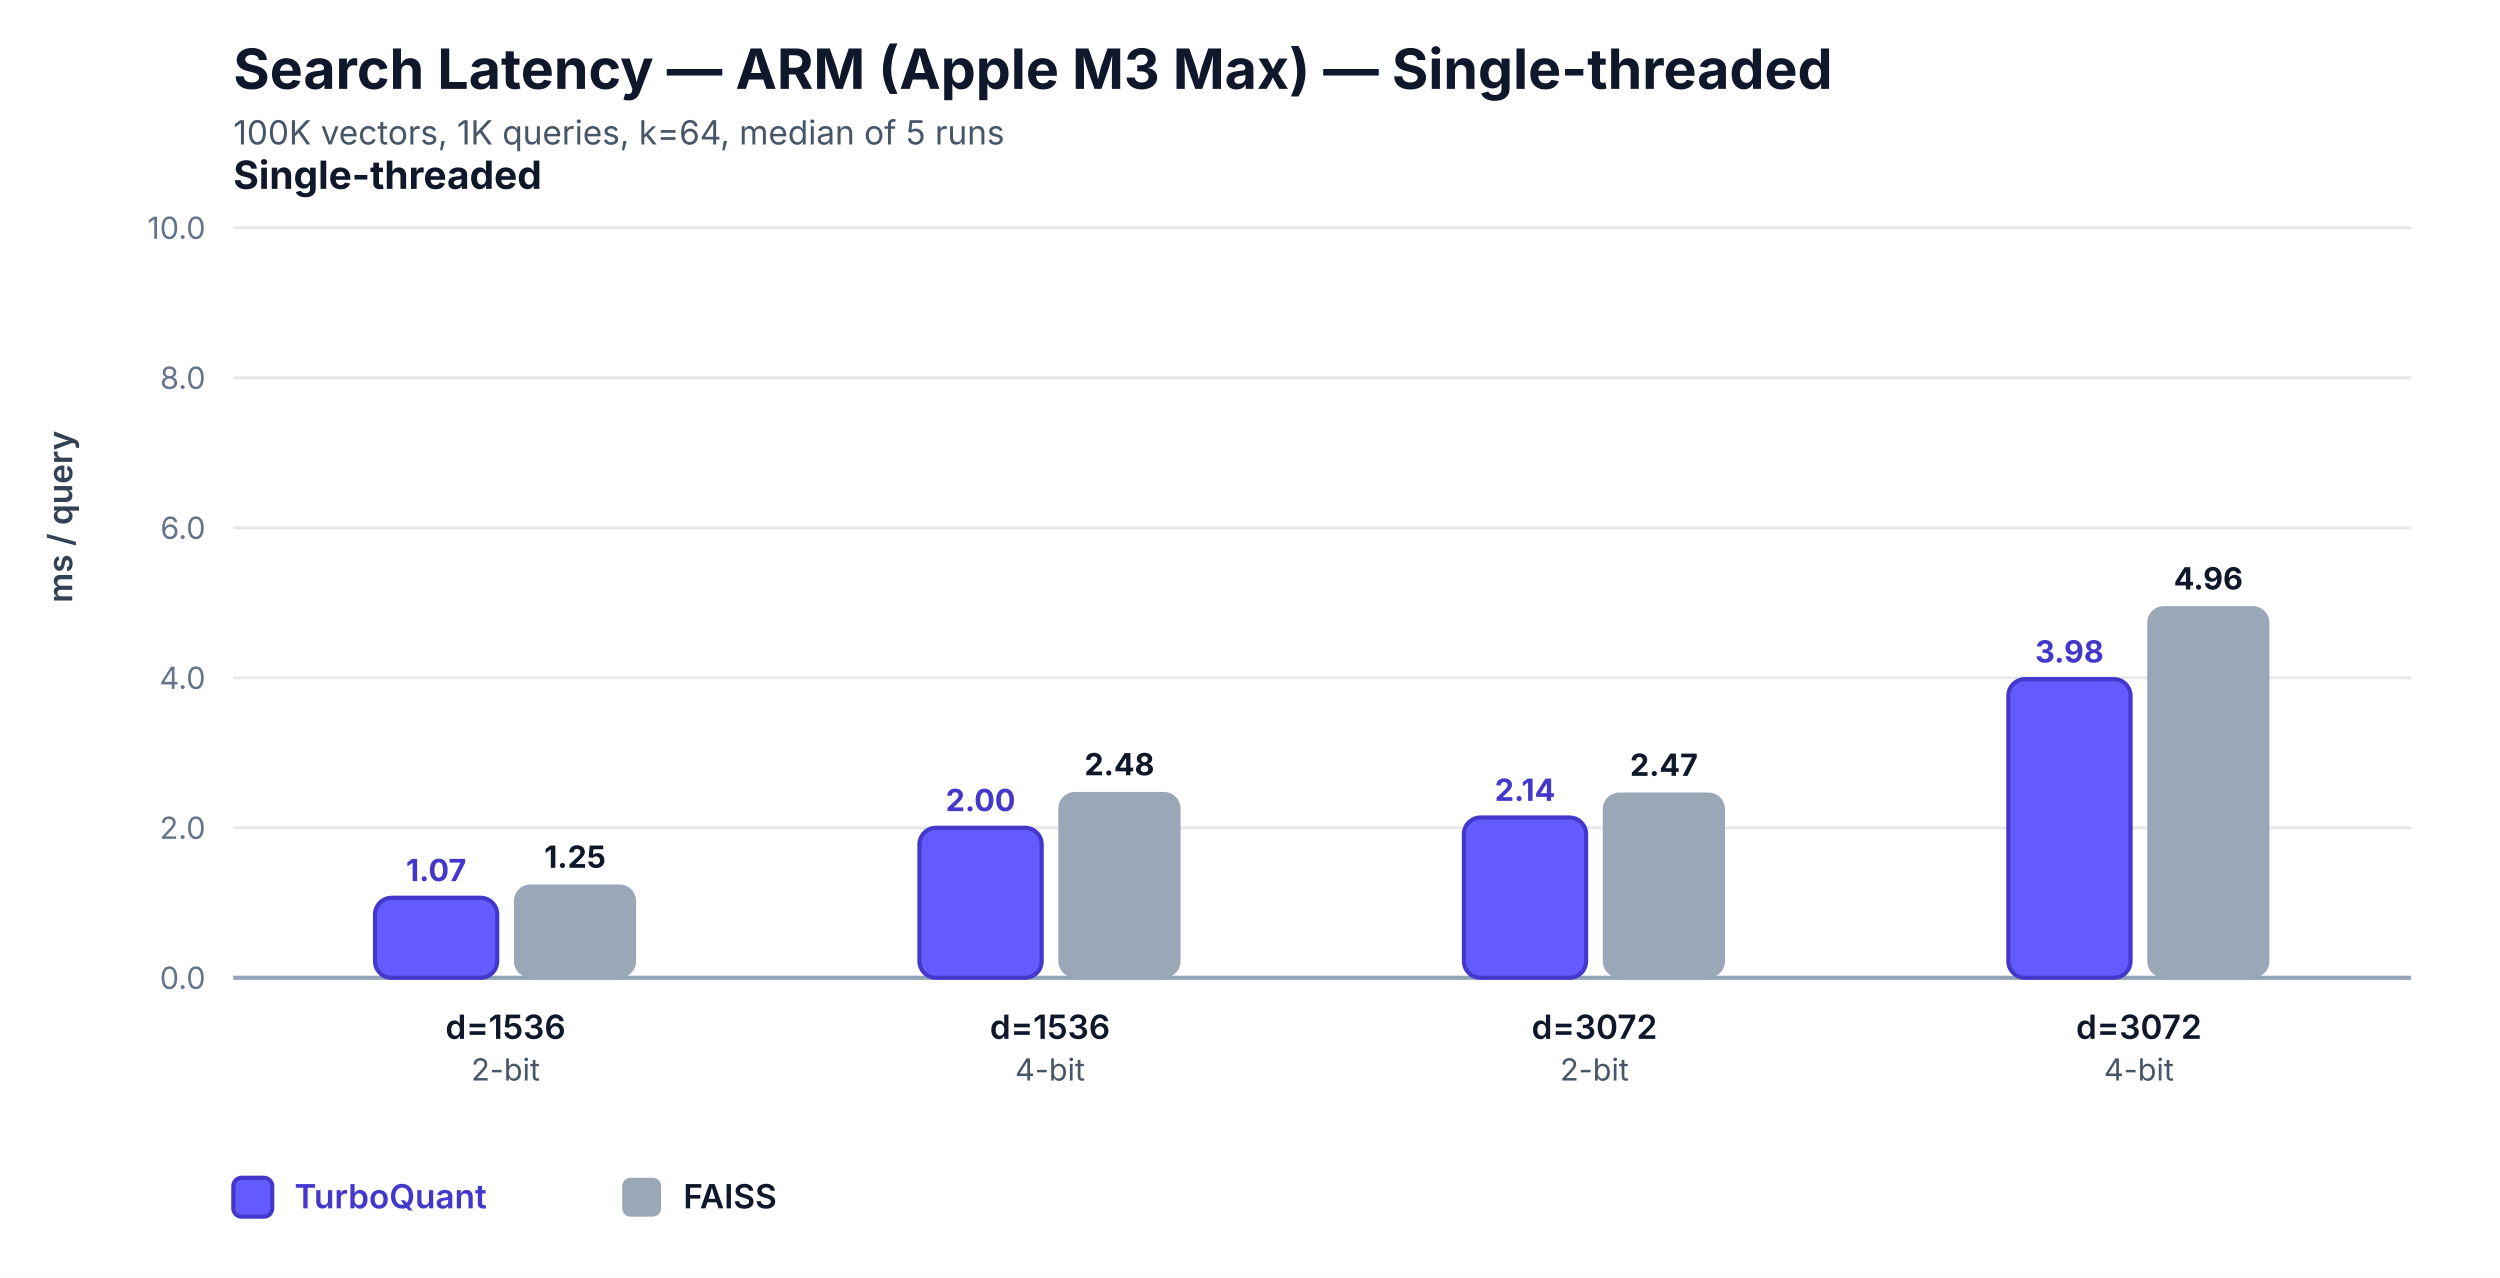
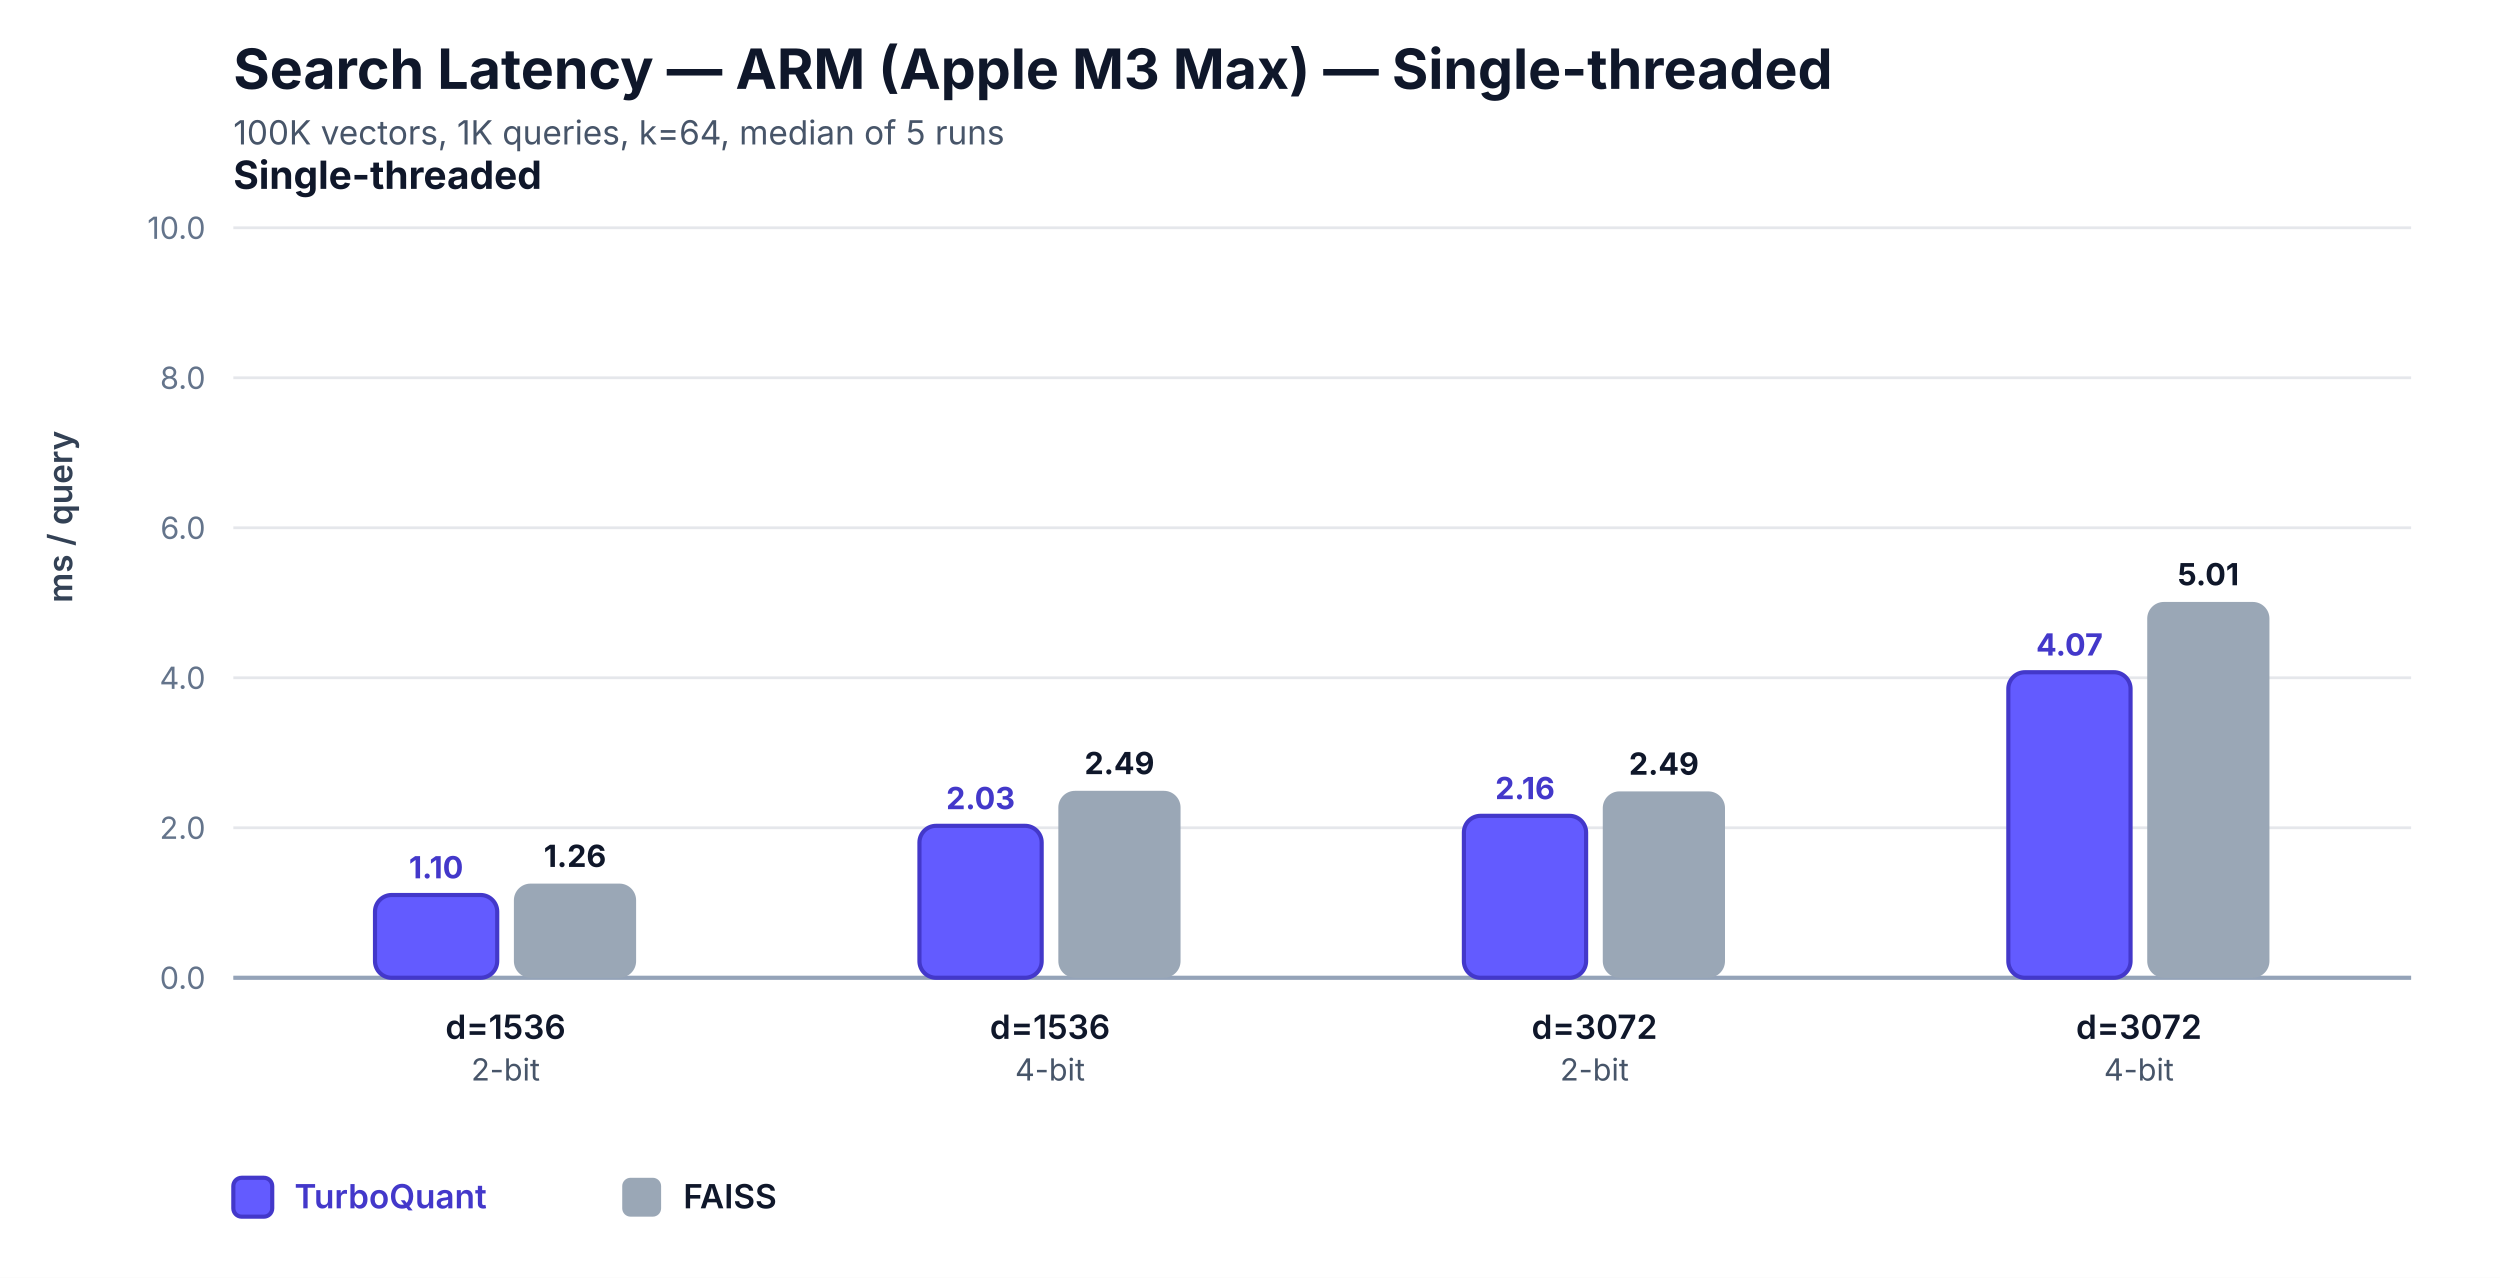
<svg xmlns="http://www.w3.org/2000/svg" width="900" height="460" viewBox="0 0 900 460" role="img" aria-label="Search Latency — ARM (Apple M3 Max) — Single-threaded">
  <style>
  .title { font: 700 20px -apple-system, BlinkMacSystemFont, "Segoe UI", sans-serif; fill: #0f172a; }
  .subtitle { font: 400 12px -apple-system, BlinkMacSystemFont, "Segoe UI", sans-serif; fill: #475569; }
  .panel { font: 700 14px -apple-system, BlinkMacSystemFont, "Segoe UI", sans-serif; fill: #0f172a; }
  .label { font: 600 12px -apple-system, BlinkMacSystemFont, "Segoe UI", sans-serif; fill: #0f172a; }
  .secondary { font: 400 11px -apple-system, BlinkMacSystemFont, "Segoe UI", sans-serif; fill: #475569; }
  .tick { font: 400 11px -apple-system, BlinkMacSystemFont, "Segoe UI", sans-serif; fill: #64748b; }
  .value { font: 700 11px -apple-system, BlinkMacSystemFont, "Segoe UI", sans-serif; fill: #0f172a; }
  .value-accent { font: 700 11px -apple-system, BlinkMacSystemFont, "Segoe UI", sans-serif; fill: #4338ca; }
  .axis { font: 600 12px -apple-system, BlinkMacSystemFont, "Segoe UI", sans-serif; fill: #334155; }
  .legend { font: 600 12px -apple-system, BlinkMacSystemFont, "Segoe UI", sans-serif; fill: #0f172a; }
</style>
  <rect width="100%" height="100%" fill="#ffffff" />
  <text x="84" y="32" class="title">Search Latency — ARM (Apple M3 Max) — Single-threaded</text>
  <text x="84" y="52" class="subtitle">100K vectors, 1K queries, k=64, median of 5 runs</text>
  <line x1="84" y1="352.0" x2="868" y2="352.0" stroke="#e5e7eb" stroke-width="1" />
  <text x="74" y="356.0" text-anchor="end" class="tick">0.0</text>
  <line x1="84" y1="298.0" x2="868" y2="298.0" stroke="#e5e7eb" stroke-width="1" />
  <text x="74" y="302.0" text-anchor="end" class="tick">2.0</text>
  <line x1="84" y1="244.0" x2="868" y2="244.0" stroke="#e5e7eb" stroke-width="1" />
  <text x="74" y="248.0" text-anchor="end" class="tick">4.0</text>
  <line x1="84" y1="190.0" x2="868" y2="190.0" stroke="#e5e7eb" stroke-width="1" />
  <text x="74" y="194.0" text-anchor="end" class="tick">6.0</text>
  <line x1="84" y1="136.0" x2="868" y2="136.0" stroke="#e5e7eb" stroke-width="1" />
  <text x="74" y="140.0" text-anchor="end" class="tick">8.0</text>
  <line x1="84" y1="82.0" x2="868" y2="82.0" stroke="#e5e7eb" stroke-width="1" />
  <text x="74" y="86.0" text-anchor="end" class="tick">10.0</text>
  <line x1="84" y1="352.0" x2="868" y2="352.0" stroke="#94a3b8" stroke-width="1.5" />
  <text x="84" y="68" class="panel">Single-threaded</text>
-   <rect x="135.0" y="323.2" width="44" height="28.8" rx="6" fill="#635bff" stroke="#4338ca" stroke-width="1.5" />
-   <rect x="185.0" y="318.4" width="44" height="33.6" rx="6" fill="#9aa7b6" />
-   <text x="157.0" y="317.2" text-anchor="middle" class="value-accent">1.07</text>
-   <text x="207.0" y="312.4" text-anchor="middle" class="value">1.25</text>
+   <rect x="135.0" y="322.2" width="44" height="29.8" rx="6" fill="#635bff" stroke="#4338ca" stroke-width="1.5" />
+   <rect x="185.0" y="318.1" width="44" height="33.9" rx="6" fill="#9aa7b6" />
+   <text x="157.0" y="316.2" text-anchor="middle" class="value-accent">1.10</text>
+   <text x="207.0" y="312.1" text-anchor="middle" class="value">1.26</text>
  <text x="182.0" y="374" text-anchor="middle" class="label">d=1536</text>
  <text x="182.0" y="389" text-anchor="middle" class="secondary">2-bit</text>
-   <rect x="331.0" y="298.0" width="44" height="54.0" rx="6" fill="#635bff" stroke="#4338ca" stroke-width="1.5" />
-   <rect x="381.0" y="285.1" width="44" height="66.9" rx="6" fill="#9aa7b6" />
-   <text x="353.0" y="292.0" text-anchor="middle" class="value-accent">2.00</text>
-   <text x="403.0" y="279.1" text-anchor="middle" class="value">2.48</text>
+   <rect x="331.0" y="297.3" width="44" height="54.7" rx="6" fill="#635bff" stroke="#4338ca" stroke-width="1.5" />
+   <rect x="381.0" y="284.7" width="44" height="67.3" rx="6" fill="#9aa7b6" />
+   <text x="353.0" y="291.3" text-anchor="middle" class="value-accent">2.03</text>
+   <text x="403.0" y="278.7" text-anchor="middle" class="value">2.49</text>
  <text x="378.0" y="374" text-anchor="middle" class="label">d=1536</text>
  <text x="378.0" y="389" text-anchor="middle" class="secondary">4-bit</text>
-   <rect x="527.0" y="294.3" width="44" height="57.7" rx="6" fill="#635bff" stroke="#4338ca" stroke-width="1.5" />
-   <rect x="577.0" y="285.3" width="44" height="66.7" rx="6" fill="#9aa7b6" />
-   <text x="549.0" y="288.3" text-anchor="middle" class="value-accent">2.14</text>
-   <text x="599.0" y="279.3" text-anchor="middle" class="value">2.47</text>
+   <rect x="527.0" y="293.7" width="44" height="58.3" rx="6" fill="#635bff" stroke="#4338ca" stroke-width="1.5" />
+   <rect x="577.0" y="284.9" width="44" height="67.1" rx="6" fill="#9aa7b6" />
+   <text x="549.0" y="287.7" text-anchor="middle" class="value-accent">2.16</text>
+   <text x="599.0" y="278.9" text-anchor="middle" class="value">2.49</text>
  <text x="574.0" y="374" text-anchor="middle" class="label">d=3072</text>
  <text x="574.0" y="389" text-anchor="middle" class="secondary">2-bit</text>
-   <rect x="723.0" y="244.5" width="44" height="107.5" rx="6" fill="#635bff" stroke="#4338ca" stroke-width="1.5" />
-   <rect x="773.0" y="218.2" width="44" height="133.8" rx="6" fill="#9aa7b6" />
-   <text x="745.0" y="238.5" text-anchor="middle" class="value-accent">3.98</text>
-   <text x="795.0" y="212.2" text-anchor="middle" class="value">4.96</text>
+   <rect x="723.0" y="242.0" width="44" height="110.0" rx="6" fill="#635bff" stroke="#4338ca" stroke-width="1.5" />
+   <rect x="773.0" y="216.7" width="44" height="135.3" rx="6" fill="#9aa7b6" />
+   <text x="745.0" y="236.0" text-anchor="middle" class="value-accent">4.07</text>
+   <text x="795.0" y="210.7" text-anchor="middle" class="value">5.01</text>
  <text x="770.0" y="374" text-anchor="middle" class="label">d=3072</text>
  <text x="770.0" y="389" text-anchor="middle" class="secondary">4-bit</text>
  <text x="26" y="217.0" transform="rotate(-90, 26, 217.0)" class="axis">ms / query</text>
  <rect x="84" y="424" width="14" height="14" rx="3" fill="#635bff" stroke="#4338ca" stroke-width="1.5" />
  <text x="106" y="435" class="legend" style="fill: #4338ca;">TurboQuant</text>
  <rect x="224" y="424" width="14" height="14" rx="3" fill="#9aa7b6" />
  <text x="246" y="435" class="legend">FAISS</text>
</svg>
